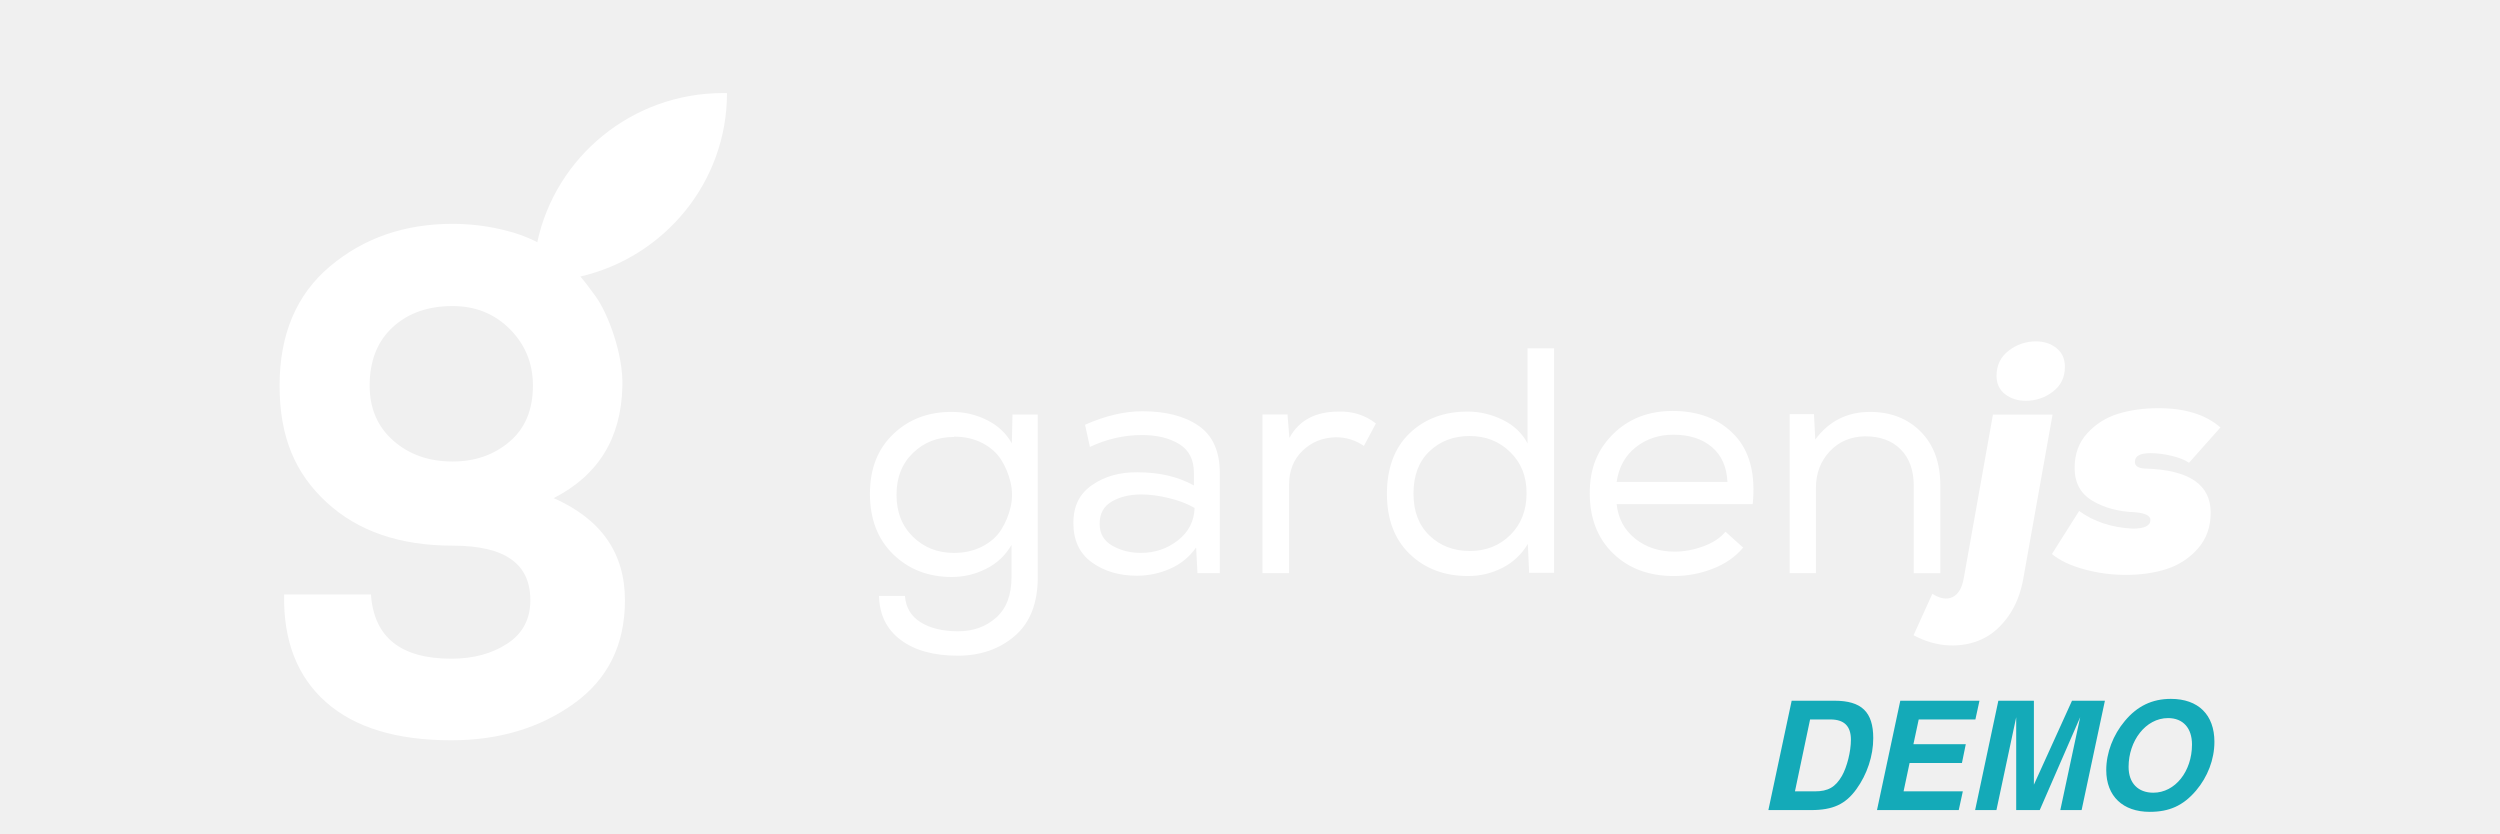
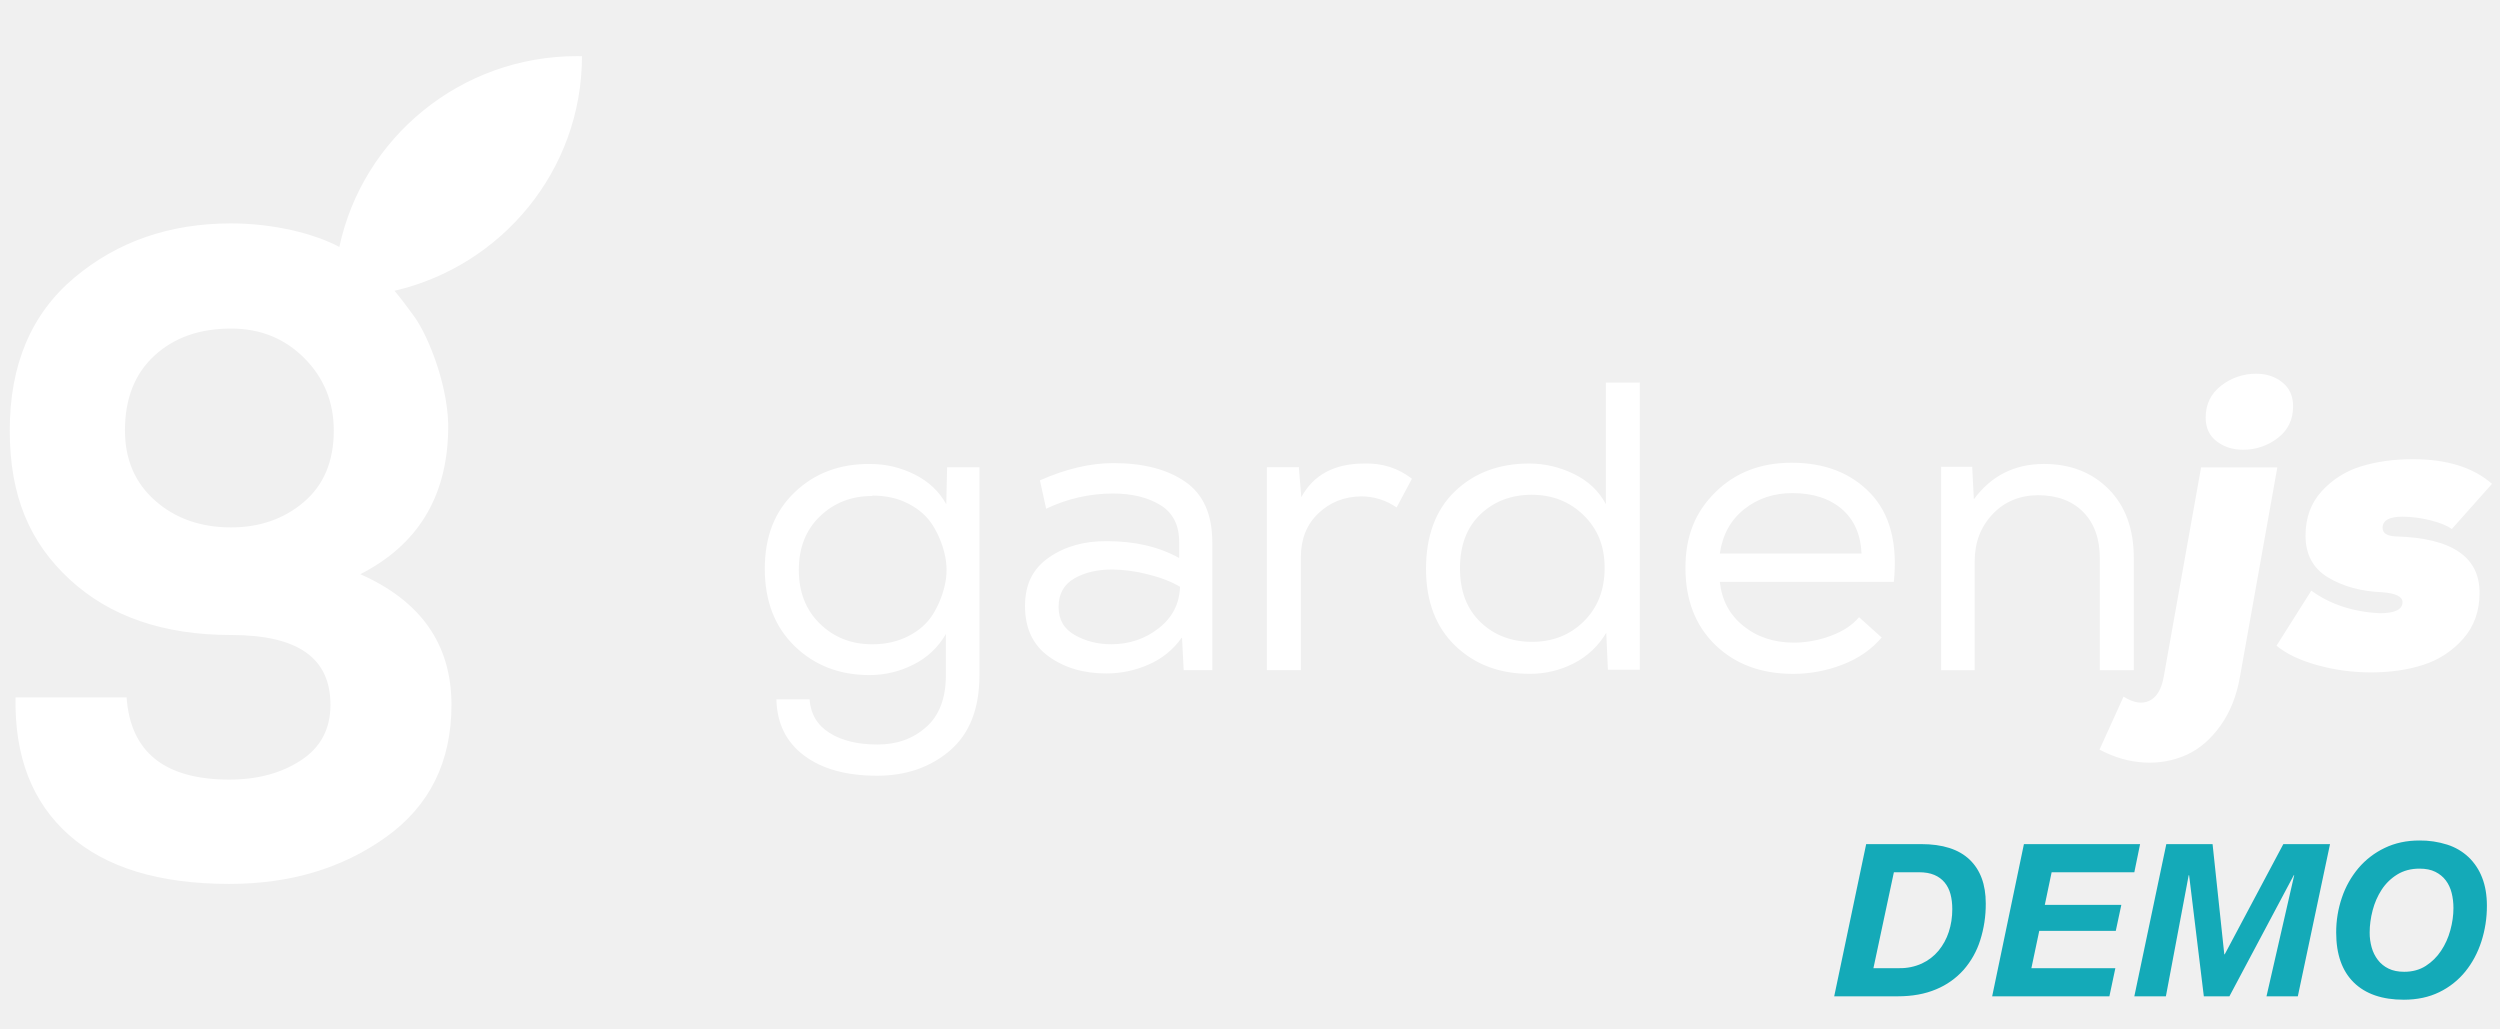
- <svg xmlns="http://www.w3.org/2000/svg" viewBox="0 0 300 100" width="300" height="100" fill-rule="evenodd" clip-rule="evenodd" stroke-linejoin="round" stroke-miterlimit="2">
-   <style>path.text{fill:#fff;}path.dot{fill:transparent;}</style>
-   <path class="text" d="M87.24 11.174c-.15-.008-.306-.008-.457-.008-10.963 0-20.125 7.676-22.31 17.902-2.439-1.3-6.3-2.208-10.162-2.208-5.754 0-10.653 1.696-14.696 5.087-4.044 3.392-6.065 8.171-6.065 14.338 0 6.166 1.878 10.522 5.636 13.99 3.758 3.47 8.8 5.203 15.125 5.203 6.324 0 9.33 2.184 9.33 6.552 0 2.261-.92 3.995-2.76 5.202-1.841 1.208-4.082 1.813-6.726 1.813-6.065 0-9.279-2.57-9.642-7.709H34.094c-.104 5.55 1.569 9.853 5.014 12.91 3.448 3.058 8.464 4.588 15.047 4.588 5.702 0 10.6-1.465 14.696-4.394 4.095-2.929 6.143-7.066 6.143-12.41 0-5.653-2.851-9.738-8.553-12.256 5.339-2.724 8.086-7.169 8.242-13.335.155-3.957-1.799-8.976-3.228-10.903-.555-.747-1.11-1.538-1.807-2.354 10.077-2.34 17.588-11.305 17.592-22.008zM61.153 52.991c-1.866 1.593-4.147 2.39-6.842 2.39-2.851 0-5.224-.835-7.116-2.505-1.892-1.67-2.837-3.868-2.837-6.591 0-2.98.919-5.32 2.76-7.015 1.84-1.696 4.238-2.544 7.193-2.544 2.747 0 5.042.925 6.88 2.775 1.84 1.85 2.761 4.111 2.761 6.784 0 2.877-.933 5.113-2.799 6.706z" fill-rule="nonzero" />
-   <path class="dot" fill="#8ceaf2" d="M63.952 46.285c0 2.877-.933 5.113-2.799 6.706-1.866 1.593-4.147 2.39-6.842 2.39-2.851 0-5.224-.835-7.116-2.505-1.892-1.67-2.837-3.868-2.837-6.591 0-2.98.919-5.32 2.76-7.015 1.84-1.696 4.238-2.544 7.193-2.544 2.747 0 5.042.925 6.88 2.775 1.84 1.85 2.761 4.111 2.761 6.784z" fill-rule="nonzero" />
-   <path class="text" d="M231.884 71.26c.933.59 1.743.719 2.43.385.687-.334 1.133-1.093 1.34-2.275l3.5-19.618h7.153l-3.5 19.618c-.31 1.798-.92 3.333-1.827 4.606-.908 1.271-1.963 2.184-3.17 2.737-1.206.552-2.52.797-3.946.732-1.426-.065-2.837-.47-4.239-1.215l2.255-4.972.004.001v.001zm7.7-26.171c0 .95.343 1.689 1.03 2.217.685.525 1.51.79 2.468.79a5.244 5.244 0 003.266-1.099c.96-.731 1.44-1.728 1.44-2.987 0-.95-.337-1.696-1.011-2.236-.674-.54-1.49-.81-2.449-.81a5.26 5.26 0 00-3.285 1.117c-.97.745-1.458 1.747-1.458 3.006l-.002.002h.001zm9.912 16.227c1.763 1.284 3.902 1.992 6.416 2.12 1.426 0 2.14-.347 2.14-1.041 0-.514-.623-.822-1.867-.925-1.996-.077-3.7-.54-5.113-1.388-1.411-.848-2.118-2.158-2.118-3.93 0-1.671.504-3.058 1.517-4.163a8.204 8.204 0 013.694-2.332c1.452-.448 3.073-.675 4.86-.675 3.187 0 5.663.771 7.426 2.313l-3.772 4.24c-.467-.335-1.154-.61-2.062-.83-.839-.21-1.701-.32-2.566-.327-1.244 0-1.866.346-1.866 1.042 0 .514.427.783 1.282.81 5.21.154 7.816 1.913 7.816 5.28 0 1.722-.512 3.161-1.536 4.318a8.355 8.355 0 01-3.733 2.447c-1.465.475-3.103.713-4.917.713-1.711 0-3.384-.224-5.017-.675-1.632-.45-2.916-1.06-3.85-1.831l3.266-5.165v-.001z" fill-rule="nonzero" />
-   <path class="text" d="M124.533 69.24c0 3.134-.92 5.491-2.76 7.072-1.841 1.581-4.122 2.371-6.843 2.371-2.877 0-5.158-.628-6.843-1.89-1.685-1.258-2.554-3.017-2.606-5.28h3.11c.104 1.387.733 2.44 1.886 3.16 1.154.72 2.65 1.08 4.49 1.08 1.84 0 3.337-.547 4.57-1.638 1.231-1.091 1.846-2.717 1.846-4.875v-3.854a7.134 7.134 0 01-3.051 2.87 9.066 9.066 0 01-4.102.984c-2.825 0-5.172-.906-7.038-2.717-1.866-1.812-2.8-4.233-2.8-7.265 0-3.031.94-5.402 2.819-7.187 1.88-1.787 4.232-2.665 7.057-2.64 1.477 0 2.87.327 4.18.984 1.31.654 2.3 1.586 2.973 2.793l.078-3.468h3.033v19.5l.001-.001v.001zm-10.068-16.804c-1.944 0-3.577.635-4.899 1.908s-1.984 2.948-1.984 5.03c0 2.08.662 3.764 1.984 5.049 1.322 1.285 2.955 1.927 4.899 1.927 1.27 0 2.403-.257 3.402-.77.997-.515 1.756-1.183 2.274-2.005a8.888 8.888 0 001.128-2.717 6.389 6.389 0 000-2.968 8.853 8.853 0 00-1.128-2.717c-.518-.822-1.27-1.49-2.255-2.004-.985-.514-2.113-.77-3.383-.77l-.04.037h.002zm29.04 13.297a7.303 7.303 0 01-3.071 2.505 9.752 9.752 0 01-4.006.848c-2.125 0-3.927-.533-5.405-1.6-1.477-1.066-2.217-2.64-2.217-4.721s.752-3.527 2.255-4.567c1.504-1.04 3.318-1.548 5.443-1.523 2.618 0 4.873.528 6.765 1.581v-1.504c0-1.593-.59-2.749-1.77-3.468-1.18-.72-2.662-1.08-4.45-1.08-2.152 0-4.239.475-6.26 1.426l-.585-2.66c2.437-1.08 4.731-1.62 6.883-1.62 2.825 0 5.08.585 6.764 1.755 1.685 1.17 2.528 3.064 2.528 5.685v11.987h-2.683l-.156-3.006-.038-.038h.004-.001zm-3.206-5.956c-1.205-.294-2.314-.443-3.325-.443-1.4 0-2.585.282-3.557.848-.972.565-1.459 1.452-1.459 2.66 0 1.208.505 2.062 1.517 2.64 1.013.577 2.152.866 3.422.866 1.684 0 3.169-.5 4.45-1.502 1.285-1.002 1.951-2.3 2.003-3.893-.83-.489-1.847-.88-3.051-1.176zm14.196-10.079l.234 2.853c1.14-2.107 3.11-3.16 5.91-3.16 1.684-.052 3.175.424 4.471 1.424l-1.44 2.698a5.782 5.782 0 00-3.343-1.041c-1.58.025-2.917.558-4.005 1.6-1.089 1.041-1.633 2.408-1.633 4.104v10.6H151.5v-19.04h2.955l.04-.04v.002zm31.996-7.939v26.979h-2.994l-.156-3.469a7.424 7.424 0 01-3.051 2.871 8.958 8.958 0 01-4.14.983c-2.825 0-5.151-.88-6.98-2.64-1.827-1.759-2.74-4.169-2.74-7.226 0-3.058.907-5.531 2.722-7.265 1.814-1.733 4.135-2.602 6.96-2.602 1.451 0 2.85.327 4.199.983 1.347.656 2.346 1.6 2.994 2.834V41.798h3.15l.038-.039h-.002zm-10.108 10.56c-1.944 0-3.558.61-4.84 1.831-1.284 1.22-1.925 2.91-1.925 5.069 0 2.158.641 3.816 1.925 5.05 1.282 1.233 2.896 1.85 4.84 1.85s3.565-.643 4.86-1.927c1.297-1.285 1.945-2.955 1.945-5.01 0-2.056-.655-3.65-1.963-4.934-1.31-1.285-2.936-1.927-4.88-1.927h.038v-.002zm32.779 13.414c-.933 1.105-2.152 1.946-3.655 2.525a12.778 12.778 0 01-4.627.867c-3.007 0-5.443-.906-7.31-2.717-1.866-1.812-2.799-4.22-2.799-7.227 0-3.006.933-5.241 2.8-7.091 1.866-1.85 4.25-2.775 7.153-2.775 3.11 0 5.58.957 7.406 2.87 1.826 1.914 2.56 4.684 2.196 8.307h-16.329c.182 1.721.921 3.102 2.217 4.143 1.296 1.042 2.877 1.56 4.743 1.56 1.14 0 2.288-.212 3.44-.635 1.155-.423 2.041-1.009 2.663-1.754l2.14 1.927h-.038zm-1.867-7.864c-.077-1.824-.7-3.23-1.866-4.22-1.166-.99-2.71-1.484-4.627-1.484-1.737 0-3.24.5-4.51 1.504-1.27 1.002-2.035 2.39-2.295 4.163h13.297v.037h.001zm7.465-8.17h2.917l.155 3.045c1.633-2.21 3.822-3.314 6.572-3.314 2.488 0 4.516.79 6.084 2.37 1.567 1.581 2.351 3.733 2.351 6.456V68.78h-3.188V58.296c0-1.85-.518-3.303-1.555-4.356-1.037-1.054-2.462-1.581-4.276-1.581-1.737.025-3.156.628-4.258 1.812-1.102 1.182-1.652 2.646-1.652 4.394v10.214h-3.15v-19.08z" fill-rule="nonzero" />
-   <text x="229.782" y="36.2" font-family="'HelveticaNeue-BoldItalic','Helvetica Neue'" font-weight="700" font-style="italic" font-size="29.275" fill="#14aab8" transform="translate(70.256 74.952) scale(.61487)">DEMO</text>
+ <svg xmlns="http://www.w3.org/2000/svg" width="141" height="58">
+   <g fill="none" fill-rule="evenodd">
+     <path d="M32.824 3.17c-.09-.004-.184-.004-.275-.004-6.59 0-12.097 4.614-13.41 10.761-1.467-.781-3.788-1.327-6.11-1.327-3.458 0-6.403 1.02-8.833 3.058C1.765 17.697.55 20.569.55 24.277c0 3.706 1.129 6.324 3.388 8.41 2.259 2.085 5.29 3.127 9.092 3.127 3.801 0 5.608 1.313 5.608 3.938 0 1.36-.553 2.402-1.659 3.127-1.107.726-2.454 1.09-4.043 1.09-3.646 0-5.578-1.545-5.796-4.634H.877c-.063 3.336.943 5.923 3.014 7.76 2.073 1.839 5.088 2.758 9.045 2.758 3.428 0 6.372-.88 8.834-2.641 2.461-1.76 3.693-4.247 3.693-7.46 0-3.398-1.714-5.853-5.142-7.367 3.21-1.637 4.86-4.31 4.955-8.016.093-2.379-1.082-5.396-1.94-6.554-.334-.449-.668-.924-1.087-1.415 6.057-1.406 10.572-6.795 10.575-13.23zM17.143 28.309c-1.122.957-2.493 1.436-4.113 1.436-1.714 0-3.14-.502-4.278-1.506-1.137-1.003-1.705-2.325-1.705-3.961 0-1.792.552-3.198 1.659-4.217 1.106-1.02 2.547-1.53 4.324-1.53 1.651 0 3.03.556 4.135 1.669 1.106 1.112 1.66 2.47 1.66 4.078 0 1.729-.56 3.073-1.682 4.03zM119.771 39.29c.561.354 1.048.432 1.461.23.413-.2.681-.656.805-1.367l2.104-11.792h4.3l-2.104 11.792c-.186 1.081-.553 2.004-1.098 2.769-.546.764-1.18 1.313-1.905 1.645a5.06 5.06 0 01-2.372.44c-.858-.039-1.706-.282-2.549-.73l1.356-2.989h.002v.001zm4.629-15.732c0 .57.206 1.015.619 1.332.412.316.908.475 1.484.475a3.152 3.152 0 001.963-.66c.577-.44.865-1.04.865-1.796 0-.571-.202-1.02-.607-1.344-.405-.325-.896-.487-1.472-.487a3.162 3.162 0 00-1.975.671c-.583.448-.877 1.05-.877 1.807v.002zm5.958 9.754c1.06.772 2.346 1.197 3.857 1.274.857 0 1.286-.208 1.286-.626 0-.309-.374-.494-1.122-.556-1.2-.046-2.224-.324-3.074-.834-.848-.51-1.273-1.297-1.273-2.362 0-1.005.303-1.839.912-2.503a4.932 4.932 0 012.22-1.402c.874-.269 1.848-.405 2.922-.405 1.916 0 3.404.463 4.464 1.39l-2.267 2.549c-.281-.202-.694-.367-1.24-.5a6.574 6.574 0 00-1.542-.196c-.748 0-1.122.208-1.122.627 0 .309.257.47.77.487 3.132.092 4.699 1.15 4.699 3.173 0 1.036-.308 1.9-.923 2.596a5.022 5.022 0 01-2.244 1.471c-.881.286-1.866.429-2.956.429-1.029 0-2.034-.135-3.016-.406-.98-.27-1.753-.637-2.314-1.1l1.963-3.106z" fill="#FFF" />
+     <path d="M55.241 38.075c0 1.884-.553 3.3-1.659 4.251-1.107.95-2.478 1.425-4.113 1.425-1.73 0-3.1-.377-4.114-1.136-1.013-.756-1.535-1.813-1.566-3.174h1.87c.062.834.44 1.467 1.133 1.9.694.433 1.593.65 2.699.65 1.106 0 2.006-.33 2.747-.985.74-.656 1.11-1.634 1.11-2.93v-2.318a4.288 4.288 0 01-1.834 1.726 5.45 5.45 0 01-2.466.591c-1.698 0-3.11-.545-4.23-1.633-1.122-1.09-1.684-2.545-1.684-4.367s.565-3.247 1.695-4.32c1.13-1.075 2.544-1.602 4.242-1.587.888 0 1.725.196 2.512.591.788.393 1.383.953 1.787 1.679l.047-2.085h1.824v11.722zM49.19 27.974c-1.168 0-2.15.382-2.945 1.147-.794.765-1.192 1.772-1.192 3.023 0 1.25.398 2.263 1.192 3.036.795.772 1.777 1.158 2.945 1.158.764 0 1.445-.155 2.045-.463.6-.31 1.056-.711 1.367-1.205a5.343 5.343 0 00.678-1.633 3.84 3.84 0 000-1.785 5.322 5.322 0 00-.678-1.633c-.311-.494-.763-.895-1.355-1.204-.593-.31-1.27-.463-2.034-.463l-.024.022h.001zm17.456 7.993a4.39 4.39 0 01-1.846 1.506 5.862 5.862 0 01-2.408.51c-1.277 0-2.36-.32-3.249-.962-.887-.641-1.332-1.587-1.332-2.838 0-1.251.452-2.12 1.355-2.745.904-.626 1.995-.93 3.272-.916 1.574 0 2.93.317 4.067.95v-.904c0-.957-.355-1.652-1.064-2.084-.71-.433-1.6-.65-2.675-.65a8.744 8.744 0 00-3.763.858l-.352-1.6c1.465-.648 2.844-.973 4.138-.973 1.698 0 3.053.352 4.065 1.055 1.013.703 1.52 1.842 1.52 3.417v7.206H66.76l-.093-1.807-.023-.023h.002zm-1.927-3.58a8.49 8.49 0 00-1.998-.267c-.842 0-1.554.17-2.139.51-.584.34-.877.873-.877 1.6 0 .725.304 1.239.912 1.586.61.347 1.294.52 2.057.52 1.013 0 1.905-.3 2.675-.902.773-.603 1.173-1.383 1.204-2.34-.499-.294-1.11-.53-1.834-.707zm8.534-6.059l.14 1.715c.686-1.266 1.87-1.9 3.553-1.9 1.012-.03 1.908.255 2.688.857l-.866 1.621a3.476 3.476 0 00-2.01-.625c-.95.015-1.753.335-2.407.961-.655.626-.982 1.448-.982 2.467v6.372h-1.917V26.351h1.777l.024-.024v.001zm19.233-4.772v16.217h-1.8l-.094-2.085a4.463 4.463 0 01-1.834 1.726 5.386 5.386 0 01-2.488.59c-1.698 0-3.097-.528-4.196-1.586-1.098-1.058-1.647-2.506-1.647-4.344 0-1.838.545-3.325 1.636-4.367 1.09-1.042 2.486-1.564 4.184-1.564.872 0 1.713.197 2.524.59.81.395 1.41.963 1.8 1.704V21.58h1.893l.023-.023h-.001zm-6.076 6.348c-1.169 0-2.139.366-2.91 1.1-.771.734-1.157 1.75-1.157 3.047 0 1.298.386 2.294 1.157 3.036.771.741 1.741 1.112 2.91 1.112 1.168 0 2.143-.387 2.921-1.158.78-.773 1.17-1.777 1.17-3.012 0-1.236-.394-2.194-1.18-2.966-.788-.772-1.765-1.158-2.934-1.158h.023v-.001zm19.704 8.063c-.561.664-1.294 1.17-2.197 1.518a7.682 7.682 0 01-2.782.521c-1.807 0-3.271-.545-4.394-1.633-1.121-1.09-1.682-2.537-1.682-4.345 0-1.806.56-3.15 1.683-4.262 1.122-1.112 2.555-1.668 4.3-1.668 1.87 0 3.354.575 4.451 1.725 1.098 1.15 1.54 2.816 1.32 4.994h-9.815c.11 1.034.554 1.864 1.333 2.49.779.626 1.729.938 2.85.938a5.97 5.97 0 002.068-.382c.695-.254 1.227-.607 1.601-1.054l1.287 1.158h-.023zm-1.122-4.727c-.047-1.097-.421-1.942-1.122-2.537-.701-.595-1.63-.892-2.782-.892-1.044 0-1.947.3-2.71.904-.764.602-1.224 1.437-1.38 2.503h7.993v.022zm4.487-4.911h1.753l.093 1.83c.982-1.328 2.298-1.992 3.951-1.992 1.496 0 2.715.475 3.657 1.425.942.95 1.413 2.244 1.413 3.88V37.8h-1.916v-6.303c0-1.112-.311-1.985-.935-2.618-.623-.634-1.48-.95-2.57-.95-1.044.015-1.897.377-2.56 1.089-.662.71-.993 1.59-.993 2.641v6.14h-1.893v-11.47z" fill="#FFF" />
+     <path d="M105.661 54.605l1.154-5.41h1.419c.337 0 .623.05.86.15.236.1.43.243.583.427.152.185.262.403.33.655.068.253.102.535.102.848 0 .457-.066.886-.198 1.286a3.22 3.22 0 01-.577 1.058 2.7 2.7 0 01-.938.722 2.96 2.96 0 01-1.28.264h-1.455zm-.409-6.997l-1.803 8.584h3.583c.825 0 1.549-.132 2.17-.397a4.247 4.247 0 001.55-1.1 4.67 4.67 0 00.932-1.665 6.692 6.692 0 00.313-2.08c0-1.066-.305-1.89-.914-2.47-.609-.581-1.519-.872-2.729-.872h-3.102zm8.897 0l-1.791 8.584h6.612l.336-1.587h-4.736l.444-2.104h4.316l.313-1.466h-4.316l.385-1.84h4.664l.325-1.587zm8.031 0l-1.804 8.584h1.78l1.286-6.829h.024l.83 6.83h1.442l3.631-6.83h.024l-1.563 6.83h1.767l1.816-8.585h-2.633l-3.306 6.216h-.024l-.661-6.216zm9.581 4.989c0 1.227.331 2.164.992 2.814.662.649 1.601.973 2.82.973.753 0 1.42-.142 2.001-.426a4.296 4.296 0 001.467-1.16c.397-.49.7-1.054.908-1.696a6.493 6.493 0 00.312-2.02c0-.6-.09-1.13-.27-1.586a3.177 3.177 0 00-.764-1.154 3.15 3.15 0 00-1.202-.704 4.998 4.998 0 00-1.575-.234c-.721 0-1.372.14-1.953.42a4.47 4.47 0 00-1.48 1.137 5.11 5.11 0 00-.93 1.653 6.021 6.021 0 00-.326 1.983zm1.888 0c0-.408.056-.827.168-1.256.113-.429.283-.817.511-1.166a2.79 2.79 0 01.878-.854c.357-.22.775-.33 1.256-.33.353 0 .65.06.89.18s.437.28.589.481c.152.2.262.435.33.703.069.269.103.555.103.86 0 .409-.058.825-.175 1.25-.116.425-.29.812-.523 1.16a2.928 2.928 0 01-.865.854c-.345.22-.75.33-1.214.33-.345 0-.64-.06-.884-.18a1.672 1.672 0 01-.601-.487 2.103 2.103 0 01-.349-.703 3.028 3.028 0 01-.114-.842z" fill="#14AAB8" fill-rule="nonzero" />
+   </g>
</svg>
